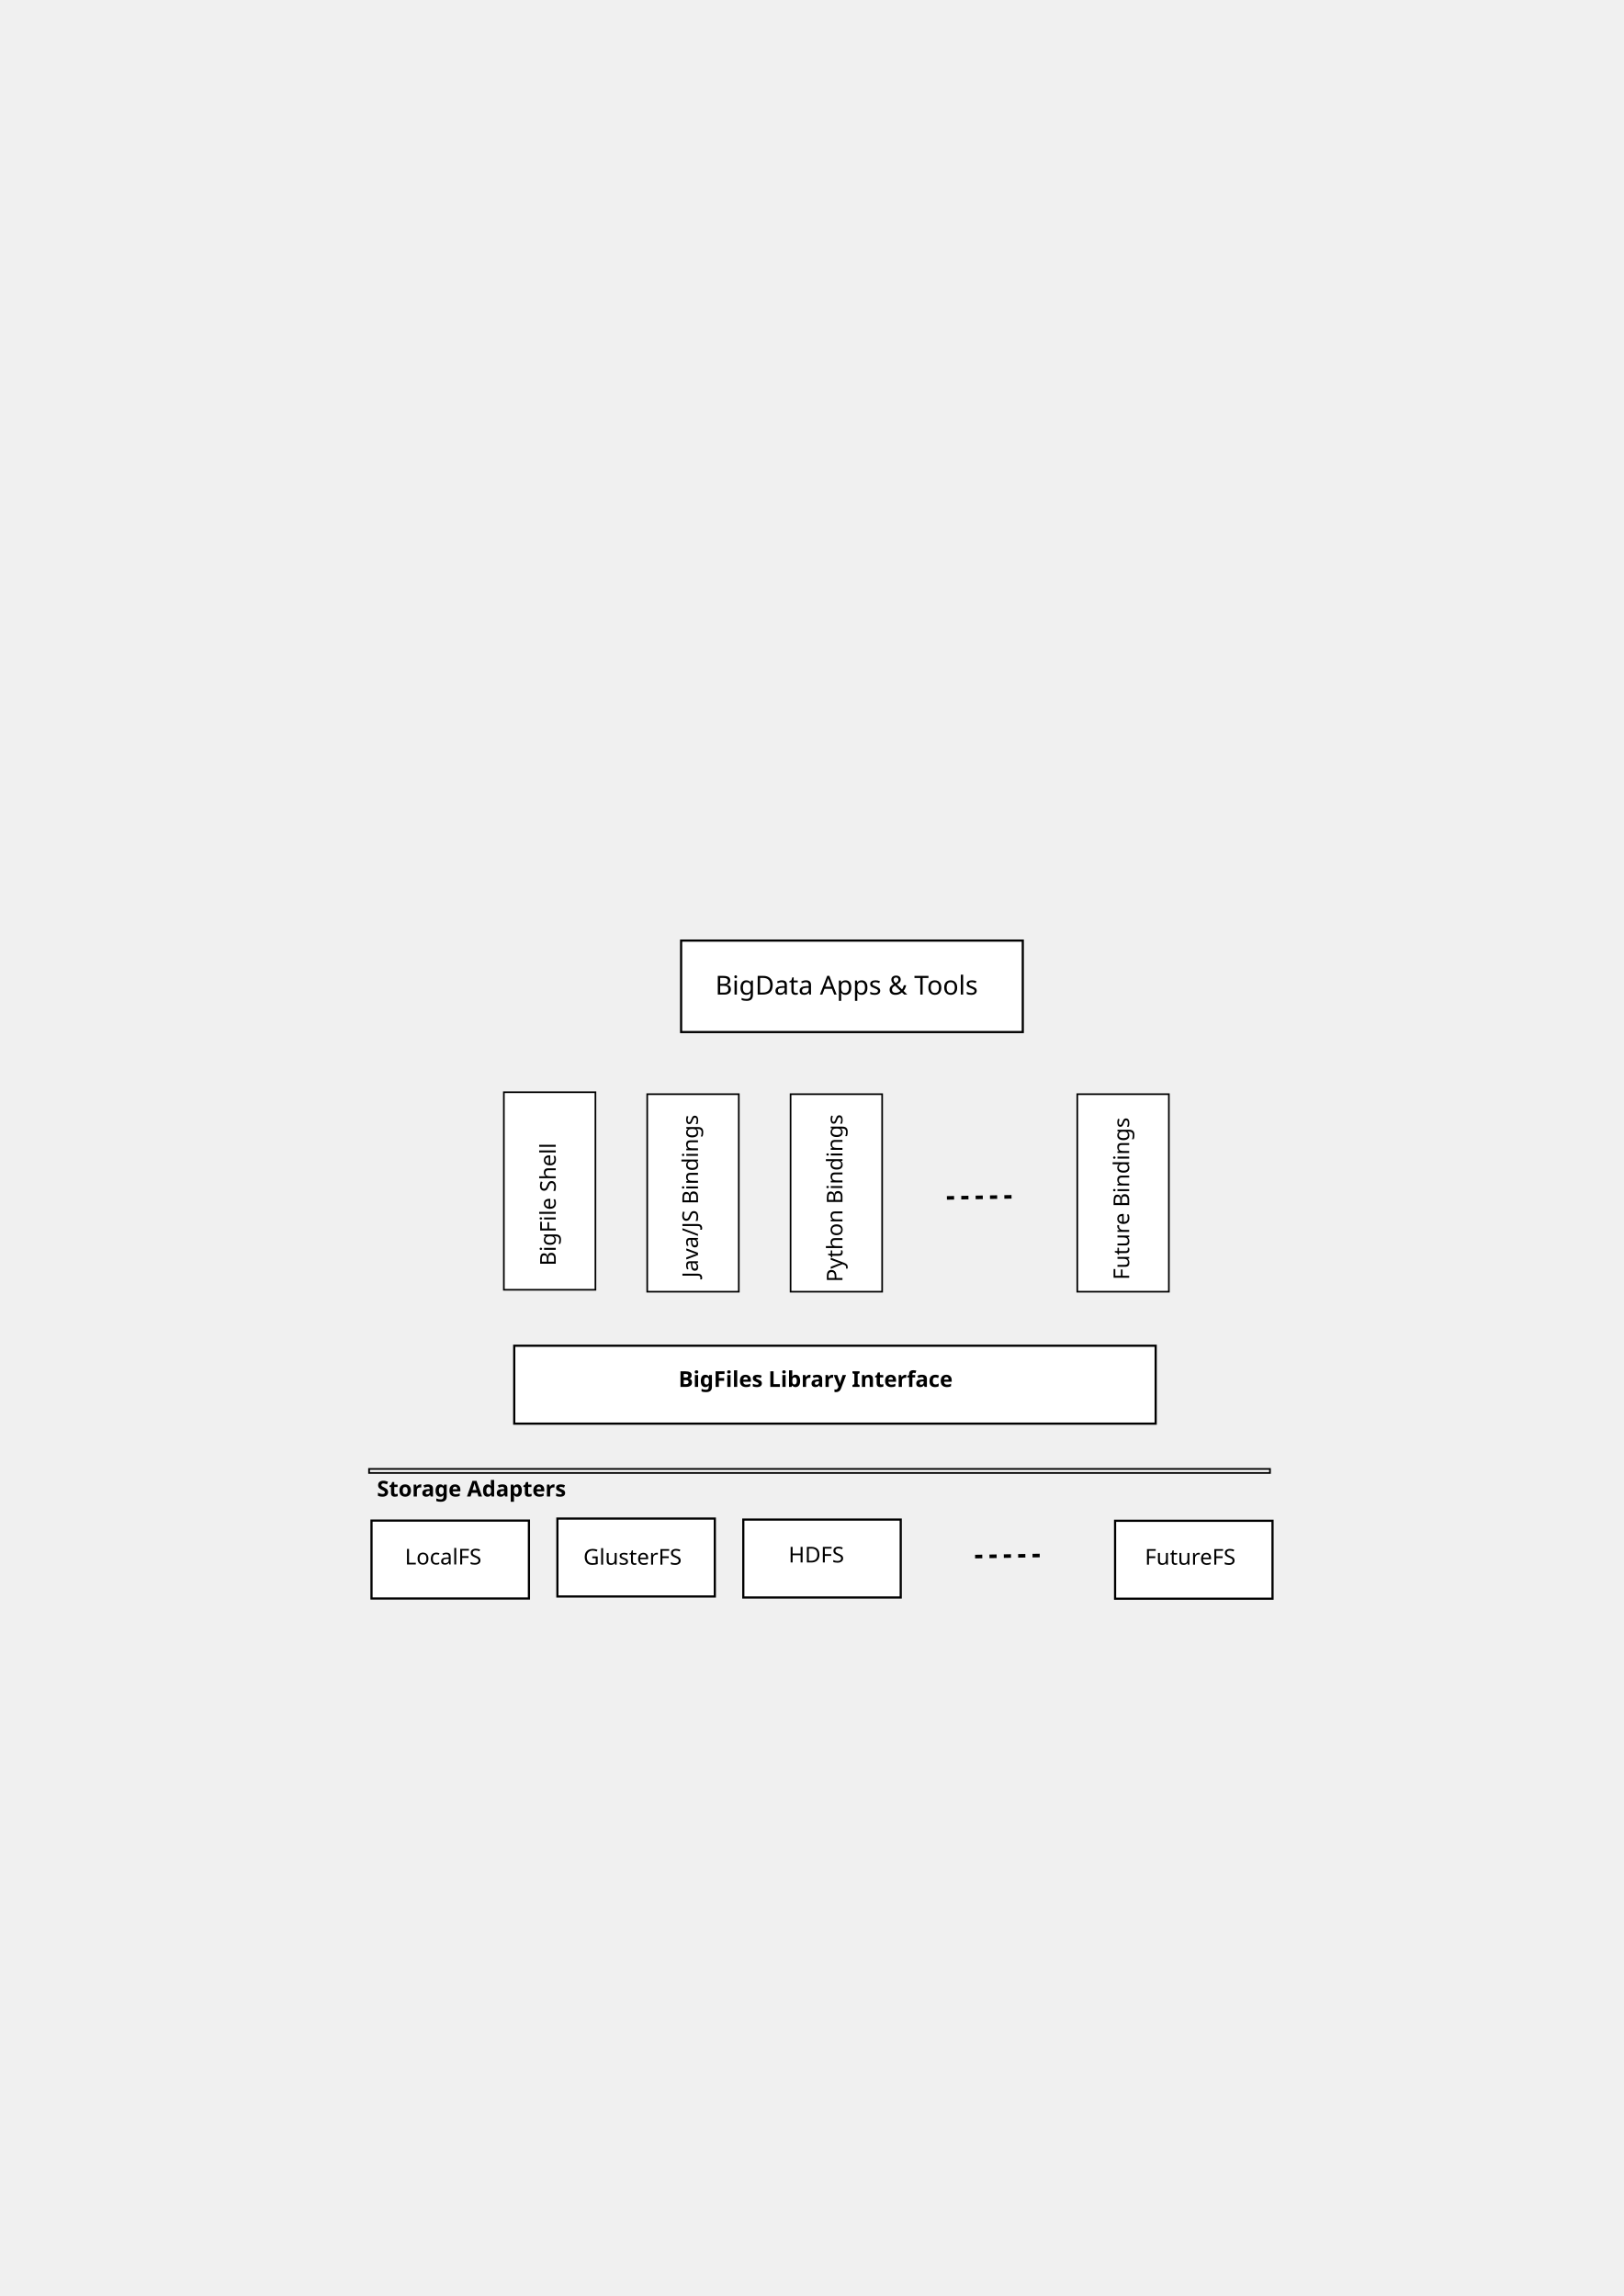
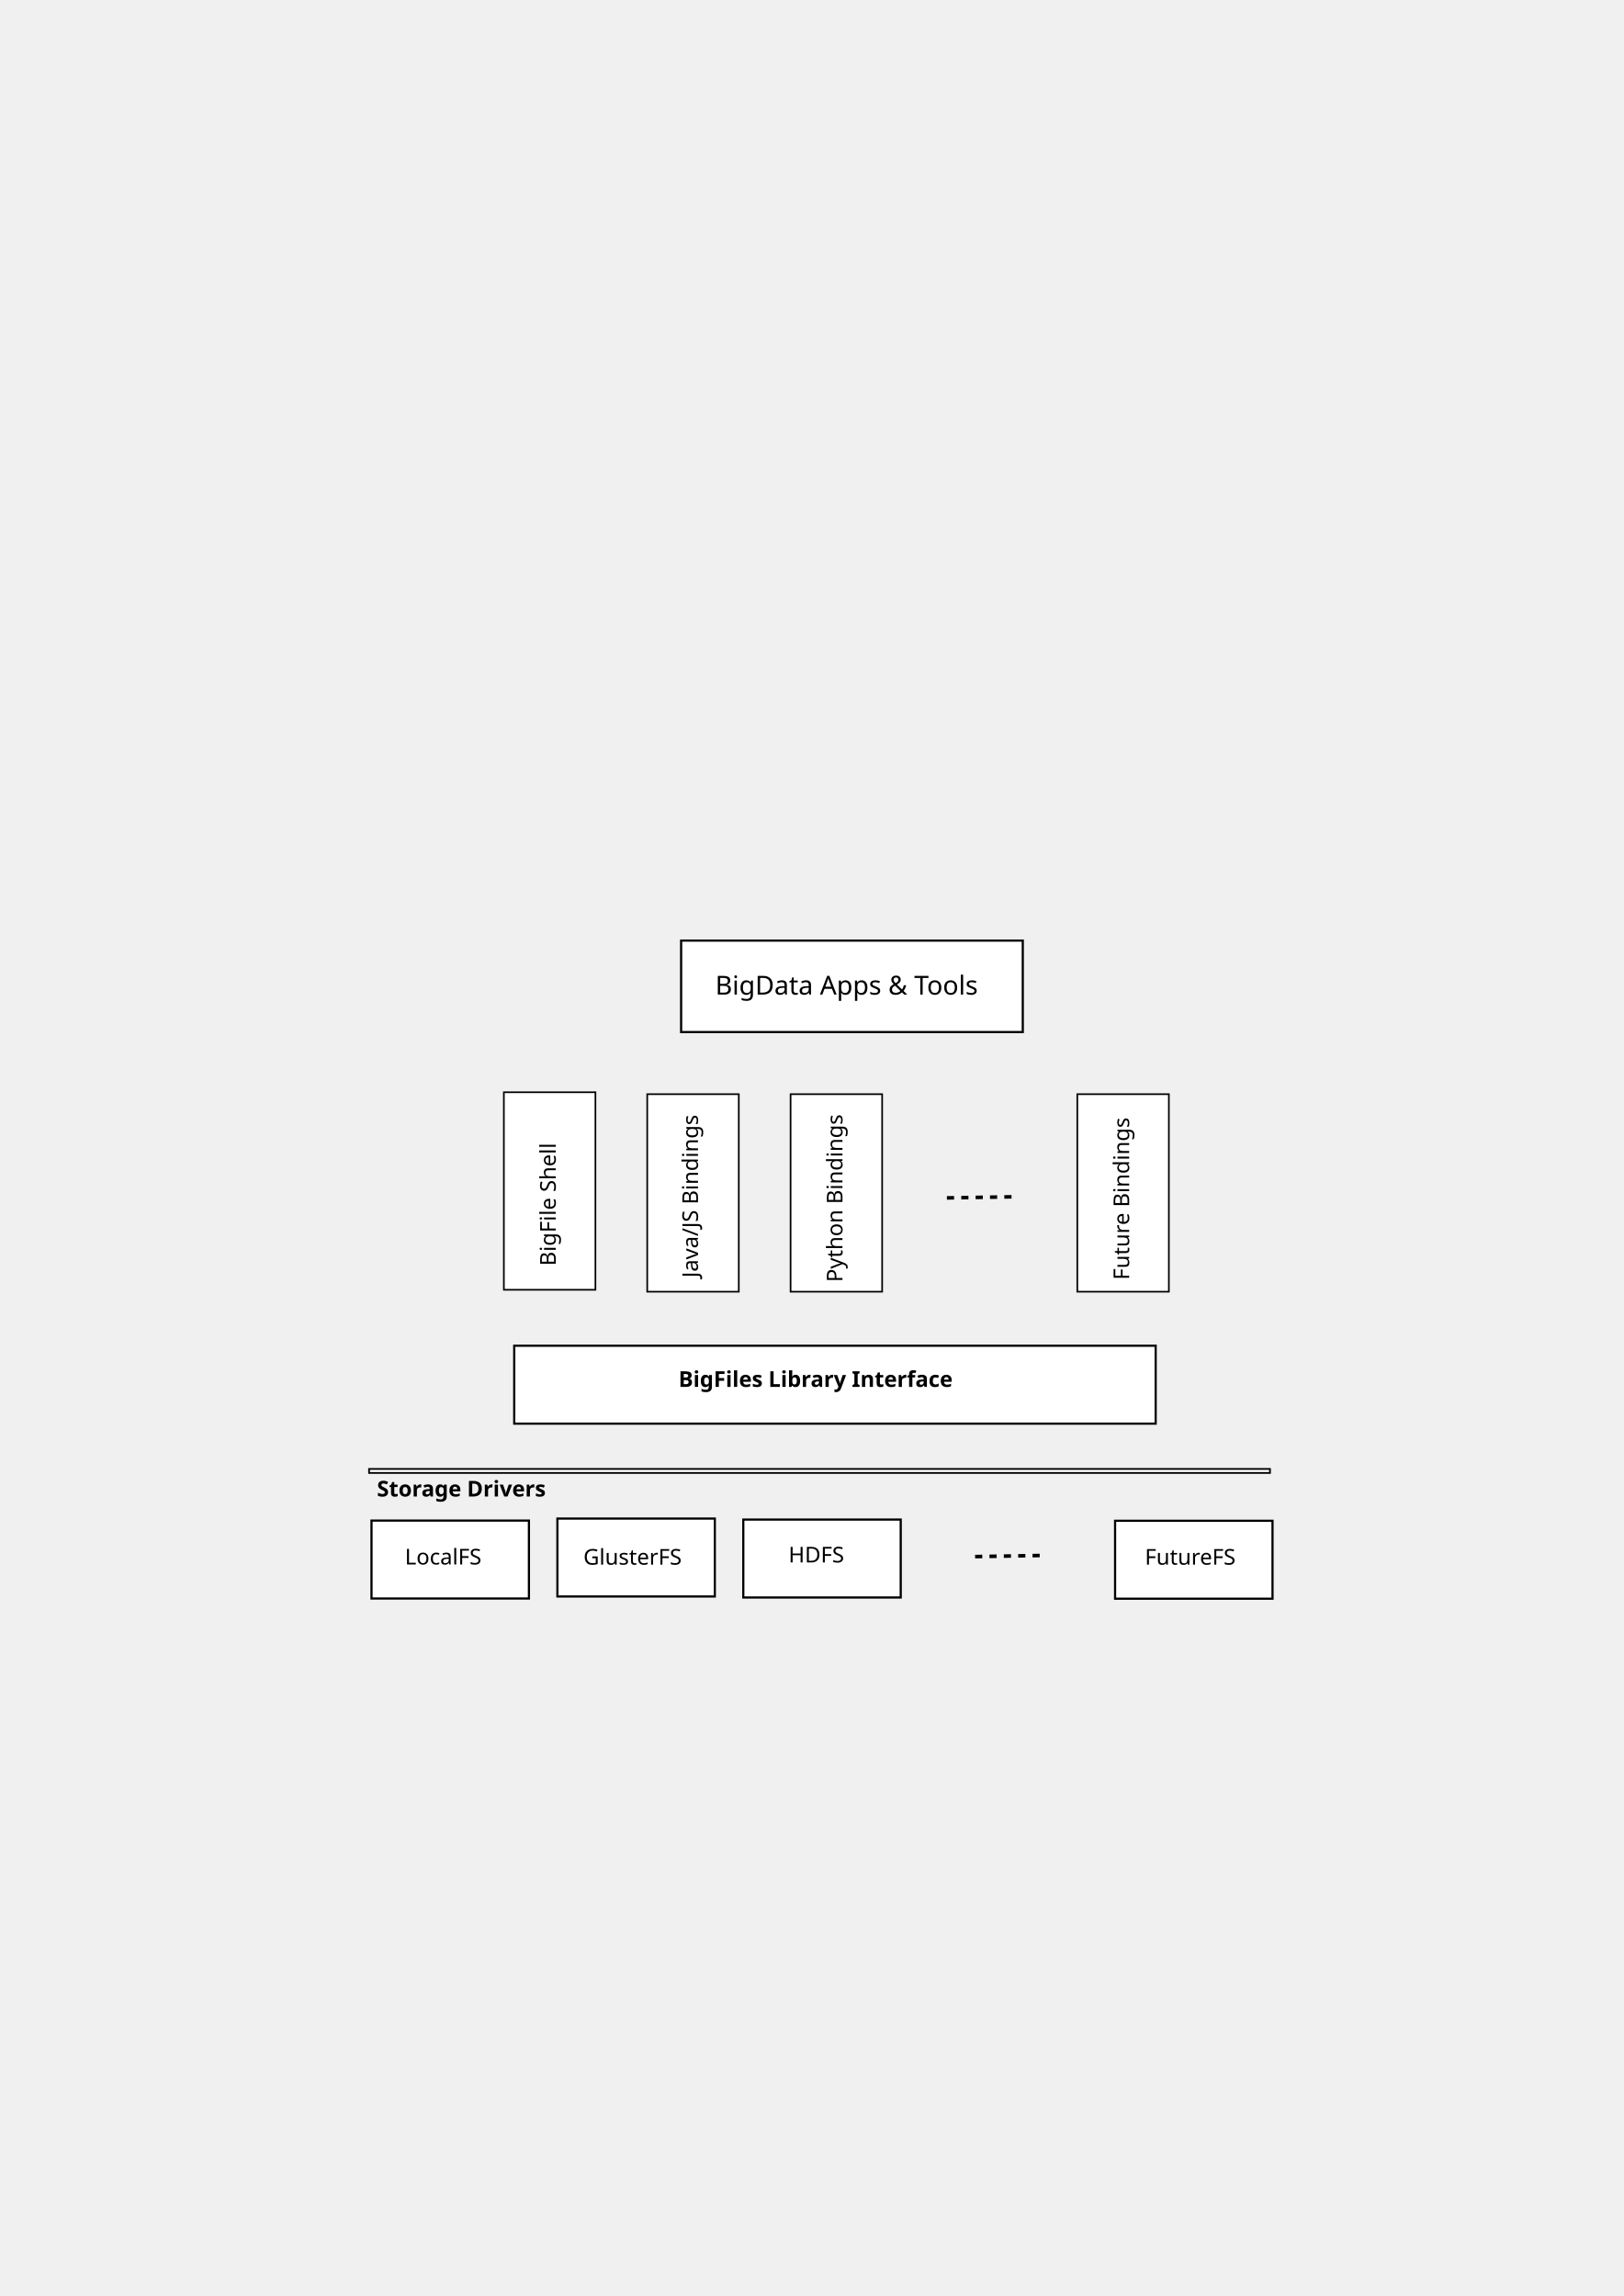
<svg xmlns="http://www.w3.org/2000/svg" width="744.094" height="1052.362" id="svg2" version="1.1">
  <defs id="defs4">
    <marker orient="auto" refY="0.0" refX="0.0" id="Arrow1Lend" style="overflow:visible;">
      <path id="path5287" d="M 0.0,0.0 L 5.0,-5.0 L -12.5,0.0 L 5.0,5.0 L 0.0,0.0 z " style="fill-rule:evenodd;stroke:#000000;stroke-width:1.0pt;" transform="scale(0.8) rotate(180) translate(12.5,0)" />
    </marker>
    <marker orient="auto" refY="0.0" refX="0.0" id="Arrow2Lend" style="overflow:visible;">
      <path id="path5305" style="fill-rule:evenodd;stroke-width:0.625;stroke-linejoin:round;" d="M 8.719,4.034 L -2.207,0.016 L 8.719,-4.002 C 6.973,-1.63 6.983,1.616 8.719,4.034 z " transform="scale(1.1) rotate(180) translate(1,0)" />
    </marker>
    <marker orient="auto" refY="0.0" refX="0.0" id="Arrow2Lstart" style="overflow:visible">
      <path id="path5302" style="fill-rule:evenodd;stroke-width:0.625;stroke-linejoin:round" d="M 8.719,4.034 L -2.207,0.016 L 8.719,-4.002 C 6.973,-1.63 6.983,1.616 8.719,4.034 z " transform="scale(1.1) translate(1,0)" />
    </marker>
    <marker orient="auto" refY="0.0" refX="0.0" id="Arrow1Lstart" style="overflow:visible">
      <path id="path5284" d="M 0.0,0.0 L 5.0,-5.0 L -12.5,0.0 L 5.0,5.0 L 0.0,0.0 z " style="fill-rule:evenodd;stroke:#000000;stroke-width:1.0pt" transform="scale(0.8) translate(12.5,0)" />
    </marker>
  </defs>
  <g id="layer1">
    <g id="g6512" transform="translate(31.8198,30.30458)">
      <rect y="642.984" x="137.316" height="1.827" width="412.857" id="rect2988" style="fill:#ffffff;fill-rule:evenodd;stroke:#000000;stroke-width:0.8;stroke-linecap:butt;stroke-linejoin:miter;stroke-miterlimit:4;stroke-opacity:1;stroke-dasharray:none" />
      <text id="text3760" y="655.617" x="140.923" style="font-size:12px;font-style:normal;font-weight:normal;line-height:125%;letter-spacing:0px;word-spacing:0px;fill:#000000;fill-opacity:1;stroke:none;font-family:Sans" xml:space="preserve">
-         <tspan style="font-size:10px;font-weight:bold;-inkscape-font-specification:Sans Bold" y="655.617" x="140.923" id="tspan3762">Storage Adapters</tspan>
+         <tspan style="font-size:10px;font-weight:bold;-inkscape-font-specification:Sans Bold" y="655.617" x="140.923" id="tspan3762">Storage Drivers</tspan>
      </text>
      <g id="g6497">
        <g id="g6730">
          <rect y="666.648" x="138.429" height="35.714" width="72.143" id="rect3758" style="fill:#ffffff;stroke:#000000;stroke-opacity:1" />
          <text transform="scale(1.001994,0.9980095)" id="text3764" y="688.14" x="153.423" style="font-size:12.024px;font-style:normal;font-weight:normal;line-height:125%;letter-spacing:0px;word-spacing:0px;fill:#000000;fill-opacity:1;stroke:none;font-family:Sans" xml:space="preserve">
            <tspan style="font-size:10.02px" y="688.14" x="153.423" id="tspan3766">LocalFS</tspan>
          </text>
        </g>
        <g id="g6735" transform="translate(-23.06378,0)">
          <rect y="665.724" x="246.684" height="35.714" width="72.143" id="rect3758-5" style="fill:#ffffff;stroke:#000000;stroke-opacity:1" />
          <text transform="scale(1.001994,0.9980095)" id="text3764-9" y="688.227" x="258.069" style="font-size:12.024px;font-style:normal;font-weight:normal;line-height:125%;letter-spacing:0px;word-spacing:0px;fill:#000000;fill-opacity:1;stroke:none;font-family:Sans" xml:space="preserve">
            <tspan style="font-size:10.02px" y="688.227" x="258.069" id="tspan3766-1">GlusterFS</tspan>
          </text>
        </g>
        <g id="g6740" transform="translate(-46.12759,0)">
          <rect y="666.186" x="354.939" height="35.714" width="72.143" id="rect3758-5-0" style="fill:#ffffff;stroke:#000000;stroke-opacity:1" />
          <text transform="scale(1.001994,0.9980095)" id="text3764-9-2" y="687.215" x="374.913" style="font-size:12.024px;font-style:normal;font-weight:normal;line-height:125%;letter-spacing:0px;word-spacing:0px;fill:#000000;fill-opacity:1;stroke:none;font-family:Sans" xml:space="preserve">
            <tspan style="font-size:10.02px" y="687.215" x="374.913" id="tspan3766-1-9">HDFS</tspan>
          </text>
        </g>
        <g id="g6745">
          <rect y="666.735" x="479.194" height="35.714" width="72.143" id="rect3758-5-0-9" style="fill:#ffffff;stroke:#000000;stroke-opacity:1" />
          <text transform="scale(1.001994,0.9980095)" id="text3764-9-2-0" y="688.227" x="491.856" style="font-size:12.024px;font-style:normal;font-weight:normal;line-height:125%;letter-spacing:0px;word-spacing:0px;fill:#000000;fill-opacity:1;stroke:none;font-family:Sans" xml:space="preserve">
            <tspan style="font-size:10.02px" y="688.227" x="491.856" id="tspan3766-1-9-7">FutureFS</tspan>
          </text>
        </g>
        <path style="fill:none;stroke:#000000;stroke-width:1.645;stroke-linecap:butt;stroke-linejoin:miter;stroke-miterlimit:4;stroke-opacity:1;stroke-dasharray:3.29, 3.29;stroke-dashoffset:0" d="m 415.041,683.151 30.067,-0.505" id="path6487" />
        <text xml:space="preserve" style="font-size:12px;font-style:normal;font-weight:normal;line-height:125%;letter-spacing:0px;word-spacing:0px;fill:#000000;fill-opacity:1;stroke:none;font-family:Sans" x="307.086" y="607.39" id="text6573" transform="translate(-31.8198,-30.30458)">
          <tspan id="tspan6575" x="307.086" y="607.39" />
        </text>
        <g id="g6786" transform="translate(2.525381,27.7792)">
          <rect y="558.723" x="201.314" height="35.714" width="293.95" id="rect3758-4" style="fill:#ffffff;stroke:#000000;stroke-width:1;stroke-miterlimit:4;stroke-opacity:1;stroke-dasharray:none" />
          <text id="text6577" y="577.591" x="276.595" style="font-size:12px;font-style:normal;font-weight:normal;line-height:125%;letter-spacing:0px;word-spacing:0px;fill:#000000;fill-opacity:1;stroke:none;font-family:Sans" xml:space="preserve">
            <tspan style="font-size:10px;font-weight:bold;-inkscape-font-specification:Sans Bold" y="577.591" x="276.595" id="tspan6579">BigFiles Library Interface</tspan>
          </text>
        </g>
        <g id="g6791" transform="translate(-23.73859,45.45687)">
          <g transform="translate(-107.0762,3.535534)" id="g6618">
            <rect style="fill:#ffffff;stroke:#000000;stroke-width:0.756;stroke-miterlimit:4;stroke-opacity:1;stroke-dasharray:none;stroke-dashoffset:0" id="rect6612" width="41.962" height="90.534" x="329.901" y="421.332" />
            <text xml:space="preserve" style="font-size:12px;font-style:normal;font-weight:normal;line-height:125%;letter-spacing:0px;word-spacing:0px;fill:#000000;fill-opacity:1;stroke:none;font-family:Sans" x="-500.883" y="353.673" id="text6614" transform="matrix(0,-1,1,0,0,0)">
              <tspan id="tspan6616" x="-500.883" y="353.673" style="font-size:10px;font-weight:normal;-inkscape-font-specification:Sans">BigFile Shell</tspan>
            </text>
          </g>
          <g transform="translate(-41.37959,4.420699)" id="g6618-8">
            <rect style="fill:#ffffff;stroke:#000000;stroke-width:0.756;stroke-miterlimit:4;stroke-opacity:1;stroke-dasharray:none;stroke-dashoffset:0" id="rect6612-8" width="41.962" height="90.534" x="329.901" y="421.332" />
            <text xml:space="preserve" style="font-size:12px;font-style:normal;font-weight:normal;line-height:125%;letter-spacing:0px;word-spacing:0px;fill:#000000;fill-opacity:1;stroke:none;font-family:Sans" x="-505.429" y="353.168" id="text6614-5" transform="matrix(0,-1,1,0,0,0)">
              <tspan id="tspan6616-2" x="-505.429" y="353.168" style="font-size:10px;font-weight:normal;-inkscape-font-specification:Sans">Java/JS Bindings</tspan>
            </text>
          </g>
          <g transform="translate(24.317,4.420699)" id="g6618-1">
            <rect style="fill:#ffffff;stroke:#000000;stroke-width:0.756;stroke-miterlimit:4;stroke-opacity:1;stroke-dasharray:none;stroke-dashoffset:0" id="rect6612-6" width="41.962" height="90.534" x="329.901" y="421.332" />
            <text xml:space="preserve" style="font-size:12px;font-style:normal;font-weight:normal;line-height:125%;letter-spacing:0px;word-spacing:0px;fill:#000000;fill-opacity:1;stroke:none;font-family:Sans" x="-507.449" y="353.673" id="text6614-0" transform="matrix(0,-1,1,0,0,0)">
              <tspan id="tspan6616-9" x="-507.449" y="353.673" style="font-size:10px;font-weight:normal;-inkscape-font-specification:Sans">Python Bindings</tspan>
            </text>
          </g>
          <g transform="translate(155.7101,4.420699)" id="g6618-5">
            <rect style="fill:#ffffff;stroke:#000000;stroke-width:0.756;stroke-miterlimit:4;stroke-opacity:1;stroke-dasharray:none;stroke-dashoffset:0" id="rect6612-64" width="41.962" height="90.534" x="329.901" y="421.332" />
            <text xml:space="preserve" style="font-size:12px;font-style:normal;font-weight:normal;line-height:125%;letter-spacing:0px;word-spacing:0px;fill:#000000;fill-opacity:1;stroke:none;font-family:Sans" x="-506.439" y="353.673" id="text6614-7" transform="matrix(0,-1,1,0,0,0)">
              <tspan id="tspan6616-8" x="-506.439" y="353.673" style="font-size:10px;font-weight:normal;-inkscape-font-specification:Sans">Future Bindings</tspan>
            </text>
            <g id="g6816" transform="translate(0,4.04061)">
              <rect y="346.896" x="148.346" height="41.921" width="156.574" id="rect6810" style="fill:#ffffff;stroke:#000000;stroke-width:1;stroke-miterlimit:4;stroke-opacity:1;stroke-dasharray:none;stroke-dashoffset:0" />
              <text id="text6812" y="371.644" x="164.003" style="font-size:12px;font-style:normal;font-weight:normal;line-height:125%;letter-spacing:0px;word-spacing:0px;fill:#000000;fill-opacity:1;stroke:none;font-family:Sans" xml:space="preserve">
                <tspan y="371.644" x="164.003" id="tspan6814">BigData Apps &amp; Tools</tspan>
              </text>
            </g>
          </g>
          <path id="path6487-4" d="m 425.861,473.292 30.067,-0.505" style="fill:none;stroke:#000000;stroke-width:1.645;stroke-linecap:butt;stroke-linejoin:miter;stroke-miterlimit:4;stroke-opacity:1;stroke-dasharray:3.29, 3.29;stroke-dashoffset:0" />
        </g>
      </g>
    </g>
    <flowRoot xml:space="preserve" id="flowRoot6489" style="fill:black;stroke:none;stroke-opacity:1;stroke-width:1px;stroke-linejoin:miter;stroke-linecap:butt;fill-opacity:1;font-family:Sans;font-style:normal;font-weight:normal;font-size:12px;line-height:125%;letter-spacing:0px;word-spacing:0px">
      <flowRegion id="flowRegion6491">
        <rect id="rect6493" width="464.67" height="69.701" x="102.53" y="653.352" />
      </flowRegion>
      <flowPara id="flowPara6495" />
    </flowRoot>
  </g>
</svg>
